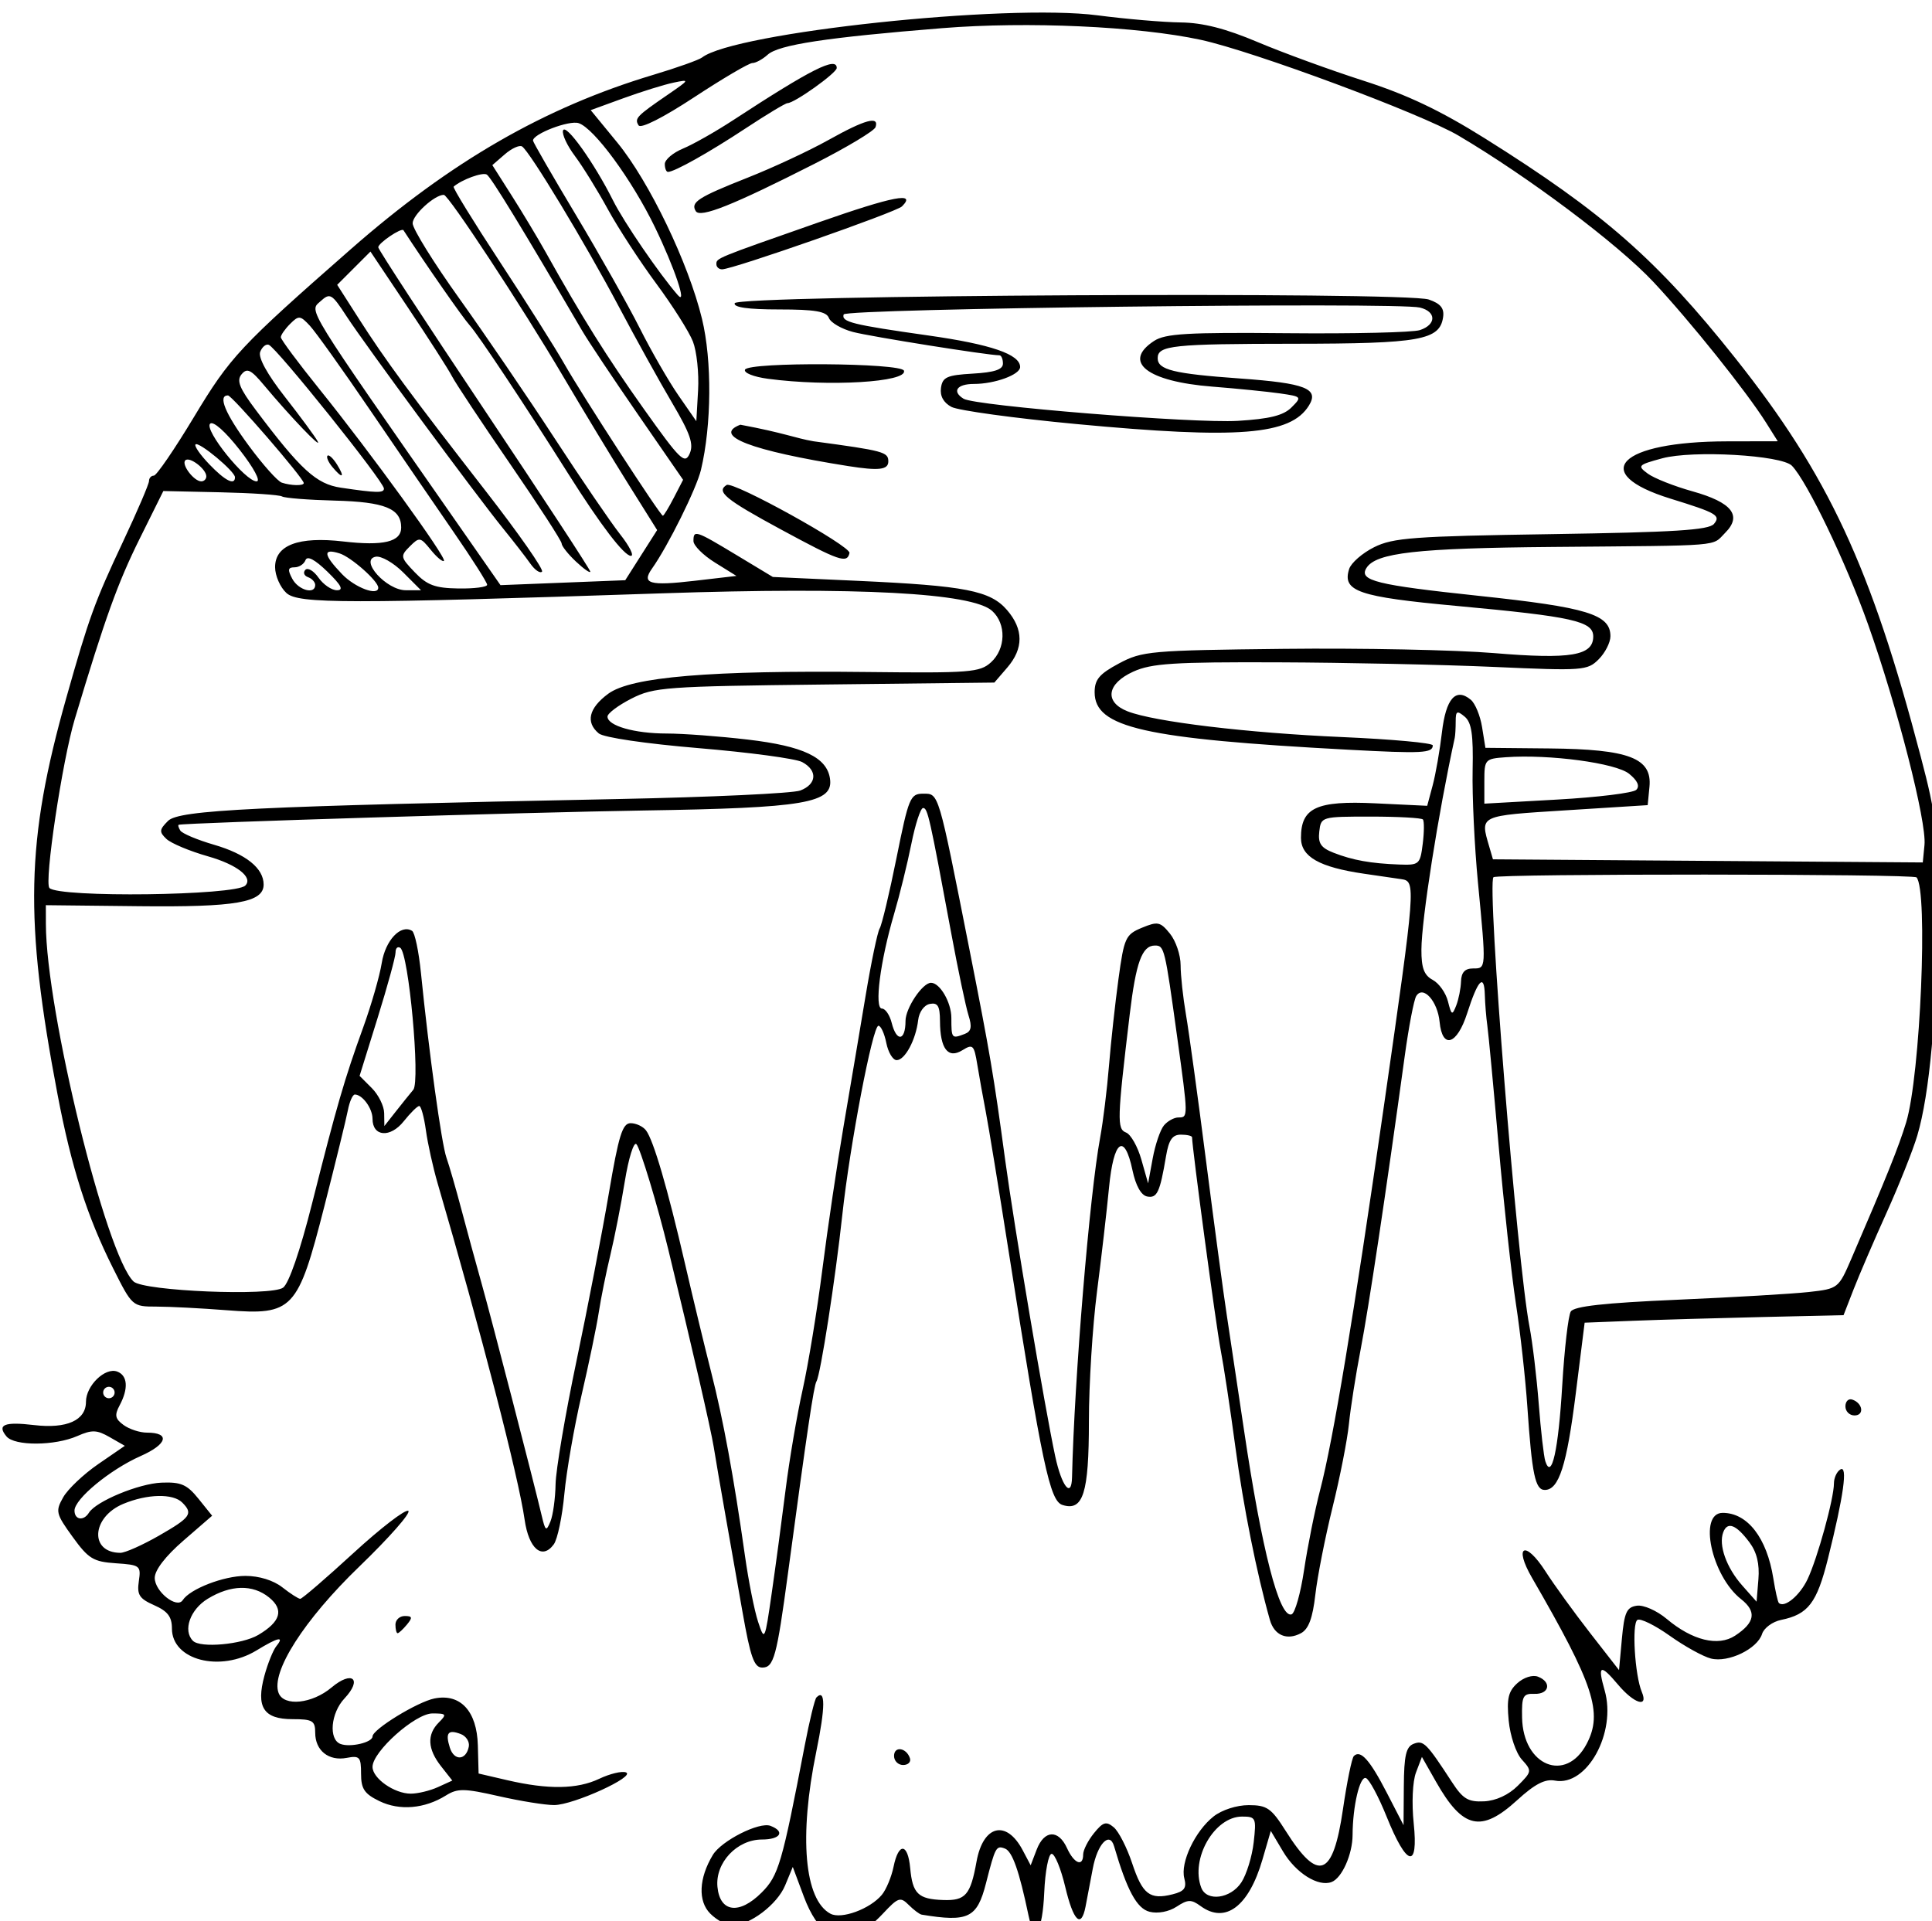
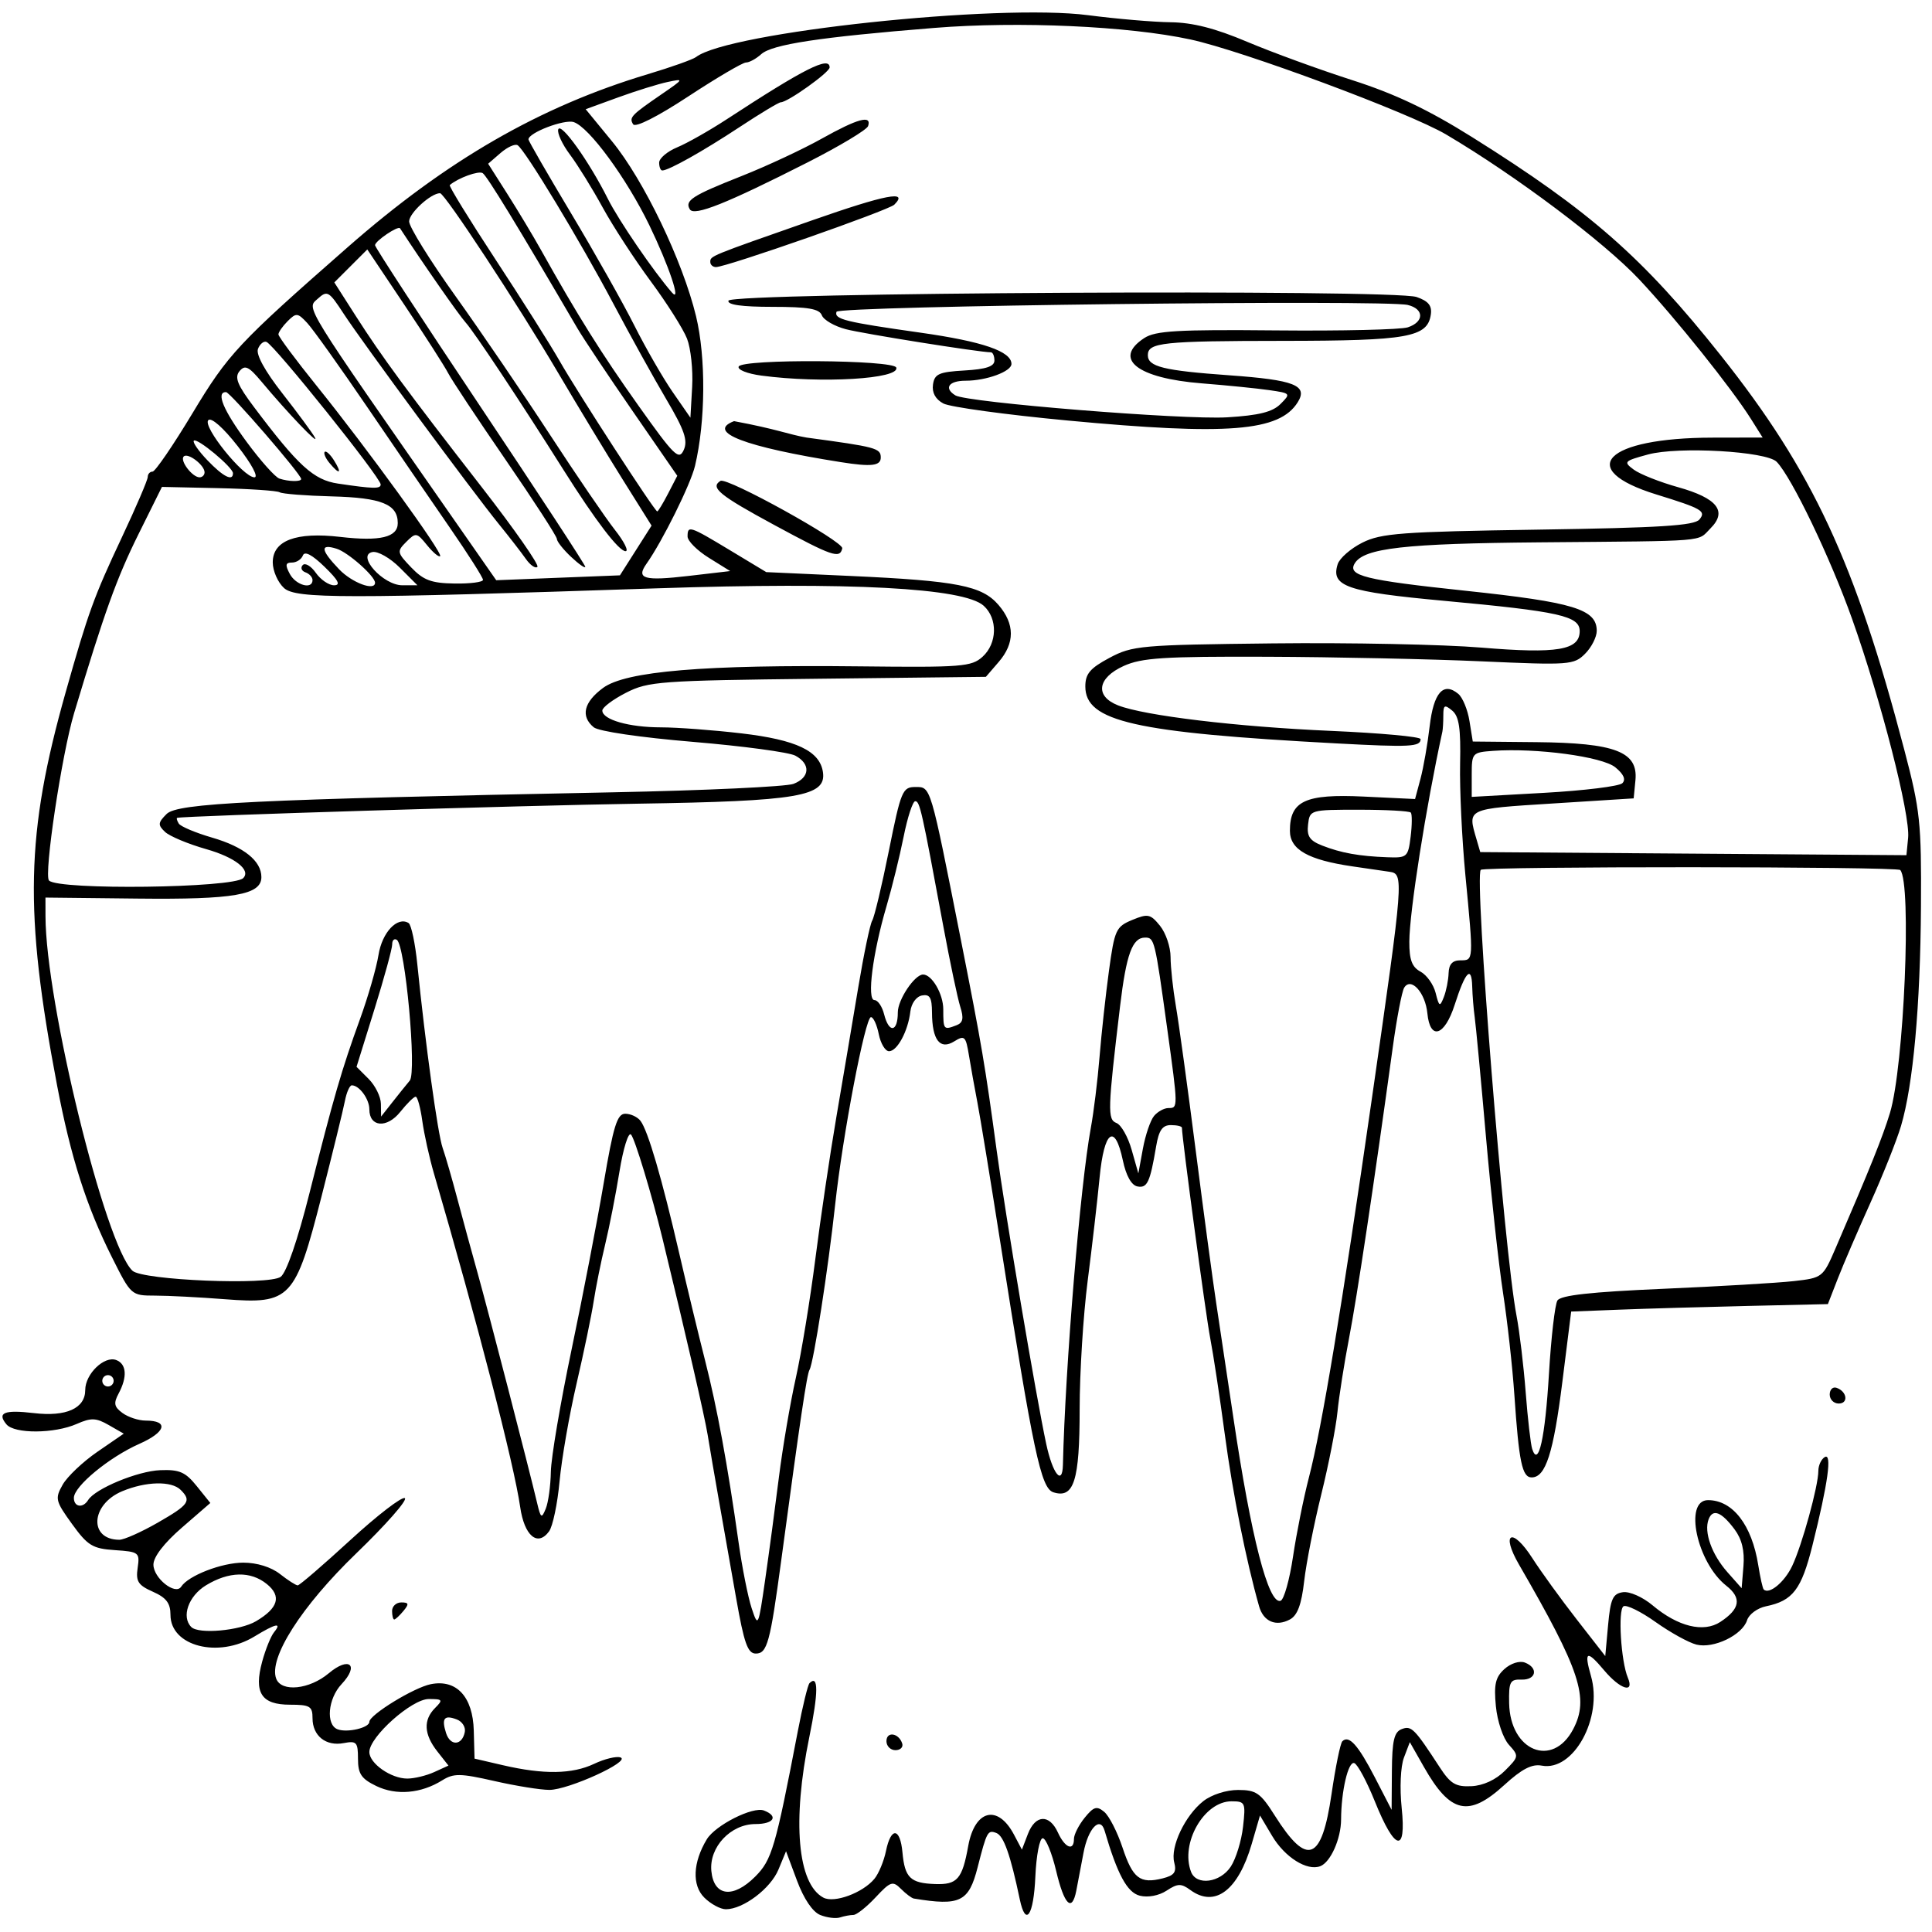
- <svg xmlns="http://www.w3.org/2000/svg" id="svg3713">
+ <svg xmlns="http://www.w3.org/2000/svg" id="svg3713" width="340" height="340" viewBox="0 0 340 340">
  <path d="m 144.345,337.005 c -1.337,-0.54 -2.888,-2.835 -4.085,-6.043 l -1.93,-5.173 -1.336,3.224 c -1.384,3.342 -6.196,6.977 -9.245,6.984 -0.963,0.002 -2.679,-0.926 -3.815,-2.061 -2.175,-2.175 -2.002,-6.173 0.442,-10.235 1.5,-2.492 8.113,-5.832 10.065,-5.083 2.606,1 1.743,2.384 -1.488,2.384 -4.363,0 -8.173,4.055 -7.767,8.267 0.43,4.458 3.807,4.892 7.709,0.99 2.946,-2.946 3.564,-5.056 7.514,-25.635 0.832,-4.333 1.754,-8.121 2.05,-8.417 1.591,-1.591 1.579,1.641 -0.035,9.496 -3.038,14.786 -2.072,25.813 2.474,28.246 1.908,1.021 6.919,-0.821 8.977,-3.3 0.757,-0.913 1.676,-3.119 2.041,-4.903 0.876,-4.283 2.499,-4.139 2.903,0.256 0.41,4.461 1.388,5.407 5.747,5.559 3.905,0.136 4.773,-0.864 5.827,-6.708 1.15,-6.379 5.206,-7.377 8.055,-1.982 l 1.39,2.631 1.055,-2.75 c 1.316,-3.428 3.786,-3.545 5.287,-0.25 1.237,2.715 2.818,3.338 2.818,1.111 0,-0.764 0.848,-2.437 1.885,-3.718 1.587,-1.96 2.132,-2.123 3.445,-1.034 0.858,0.712 2.306,3.542 3.219,6.289 1.805,5.433 3.081,6.412 7.058,5.414 2.059,-0.517 2.485,-1.102 2.041,-2.799 -0.719,-2.751 1.888,-8.254 5.113,-10.791 1.448,-1.139 4.036,-1.972 6.123,-1.971 3.198,0.002 3.944,0.523 6.47,4.521 5.705,9.03 8.244,8.058 9.979,-3.818 0.693,-4.748 1.547,-8.918 1.897,-9.268 1.158,-1.158 2.775,0.64 5.741,6.385 l 2.932,5.679 0.048,-6.781 c 0.038,-5.39 0.392,-6.913 1.723,-7.424 1.713,-0.657 2.23,-0.139 6.688,6.705 1.906,2.927 2.822,3.473 5.599,3.337 2.066,-0.101 4.282,-1.125 5.869,-2.712 2.486,-2.486 2.504,-2.6 0.714,-4.577 -1.024,-1.132 -2.037,-4.132 -2.293,-6.789 -0.368,-3.833 -0.075,-5.107 1.501,-6.534 1.119,-1.013 2.664,-1.502 3.603,-1.142 2.432,0.933 1.996,3.088 -0.605,2.997 -2.005,-0.071 -2.241,0.383 -2.164,4.16 0.17,8.422 7.642,11.458 11.265,4.576 2.871,-5.455 1.27,-10.325 -9.529,-28.979 -3.274,-5.655 -1.192,-6.648 2.352,-1.122 1.512,2.357 5.017,7.197 7.788,10.754 l 5.039,6.469 0.5,-5.469 c 0.422,-4.611 0.831,-5.516 2.612,-5.77 1.174,-0.168 3.491,0.859 5.216,2.31 4.458,3.751 8.968,4.856 11.922,2.92 3.487,-2.285 3.803,-4.205 1.048,-6.372 C 298.626,274.987 296.281,264 300.585,264 c 4.344,0 7.714,4.364 8.84,11.448 0.344,2.165 0.775,4.085 0.957,4.267 0.956,0.956 3.652,-1.266 5.012,-4.133 1.737,-3.661 4.606,-14.084 4.606,-16.734 0,-0.952 0.499,-2.039 1.109,-2.416 1.341,-0.829 0.594,4.568 -2.153,15.55 -1.94,7.759 -3.448,9.731 -8.177,10.699 -1.496,0.306 -2.991,1.408 -3.321,2.449 -0.83,2.615 -5.889,5.051 -8.914,4.292 -1.36,-0.341 -4.593,-2.128 -7.185,-3.971 -2.592,-1.843 -5.134,-3.09 -5.65,-2.772 -1.005,0.621 -0.453,9.678 0.766,12.571 1.2,2.848 -1.346,2.058 -4.165,-1.292 -3.071,-3.649 -3.592,-3.424 -2.322,1.005 2.114,7.372 -3.085,16.826 -8.667,15.759 -1.725,-0.33 -3.508,0.593 -6.593,3.413 -6.275,5.736 -9.489,5.014 -14.14,-3.174 l -2.483,-4.372 -1.036,2.725 c -0.591,1.556 -0.762,5.349 -0.397,8.841 0.849,8.122 -1.198,7.617 -4.734,-1.168 -1.408,-3.498 -3.034,-6.518 -3.613,-6.712 -1.062,-0.354 -2.296,4.933 -2.316,9.927 -0.014,3.395 -1.852,7.522 -3.658,8.215 -2.332,0.895 -6.237,-1.558 -8.478,-5.326 L 221.738,319.5 l -1.456,5 c -2.389,8.201 -6.476,11.272 -10.797,8.112 -1.627,-1.19 -2.224,-1.174 -4.184,0.11 -1.349,0.884 -3.28,1.248 -4.71,0.89 -2.225,-0.558 -3.941,-3.726 -6.201,-11.445 -0.777,-2.652 -2.908,-0.407 -3.715,3.914 -0.454,2.431 -1.025,5.432 -1.269,6.669 -0.757,3.84 -2.117,2.495 -3.54,-3.5 -0.751,-3.163 -1.815,-5.75 -2.365,-5.75 -0.55,0 -1.133,3.038 -1.296,6.75 -0.302,6.892 -1.707,8.943 -2.742,4 -1.63,-7.787 -2.823,-11.174 -4.113,-11.669 -1.526,-0.586 -1.686,-0.293 -3.308,6.053 -1.552,6.072 -3.082,6.819 -11.221,5.478 -0.373,-0.061 -1.393,-0.826 -2.267,-1.7 -1.451,-1.451 -1.837,-1.321 -4.473,1.5 -1.587,1.698 -3.342,3.088 -3.902,3.088 -0.559,0 -1.616,0.197 -2.349,0.437 -0.732,0.241 -2.302,0.046 -3.487,-0.433 z m 72.256,-8.519 c 0.906,-1.383 1.875,-4.533 2.153,-7 C 219.236,317.216 219.138,317 216.719,317 c -4.819,0 -9.046,7.379 -7.112,12.418 0.95,2.475 5.127,1.918 6.994,-0.933 z m 88.658,-59.34 c -2.314,-3.099 -3.837,-3.689 -4.572,-1.773 -0.858,2.237 0.546,6.182 3.313,9.305 l 2.5,2.822 0.32,-3.917 c 0.218,-2.669 -0.279,-4.721 -1.561,-6.437 z M 66.215,314.307 C 63.578,313.03 63,312.168 63,309.514 63,306.599 62.751,306.325 60.494,306.756 57.355,307.357 55,305.48 55,302.378 55,300.274 54.543,300 51.035,300 c -5.05,0 -6.395,-2.093 -4.89,-7.607 0.585,-2.141 1.521,-4.455 2.081,-5.143 1.462,-1.795 0.305,-1.544 -3.452,0.746 C 38.41,291.877 30,289.709 30,284.187 c 0,-2.056 -0.738,-3.026 -3.095,-4.069 -2.604,-1.153 -3.029,-1.819 -2.68,-4.197 0.397,-2.705 0.224,-2.84 -4.012,-3.124 -3.928,-0.264 -4.779,-0.784 -7.542,-4.607 -2.923,-4.044 -3.024,-4.469 -1.643,-6.909 0.809,-1.43 3.56,-4.035 6.112,-5.79 l 4.64,-3.19 -2.64,-1.514 c -2.24,-1.285 -3.095,-1.314 -5.64,-0.196 -3.934,1.729 -10.958,1.767 -12.369,0.067 -1.701,-2.05 -0.378,-2.593 4.816,-1.978 C 11.649,249.356 15,247.853 15,244.62 c 0,-2.829 3.365,-6.077 5.463,-5.272 1.817,0.697 1.975,2.966 0.411,5.889 -0.92,1.719 -0.794,2.349 0.691,3.434 1,0.731 2.83,1.329 4.068,1.329 4.119,0 3.578,2.02 -1.096,4.087 C 19.213,256.442 13,261.567 13,263.604 c 0,1.621 1.593,1.864 2.509,0.382 1.237,-2.002 8.708,-5.1 12.681,-5.259 3.39,-0.135 4.441,0.323 6.438,2.806 L 37.015,264.5 32.008,268.84 C 28.87,271.559 27,273.99 27,275.349 c 0,2.377 3.869,5.452 4.884,3.882 C 33.148,277.277 39.031,275 42.815,275 c 2.401,0 4.898,0.774 6.457,2 1.398,1.1 2.802,2 3.12,2 0.317,0 4.48,-3.583 9.25,-7.962 4.77,-4.379 9.091,-7.703 9.603,-7.387 0.511,0.316 -3.334,4.686 -8.545,9.712 -9.642,9.299 -15.48,18.442 -14.089,22.066 0.922,2.404 5.851,1.894 9.237,-0.955 3.61,-3.038 5.446,-1.48 2.256,1.914 -2.394,2.549 -2.799,7.131 -0.701,7.936 C 61.1,304.976 65,304.064 65,303.016 c 0,-1.231 7.831,-6.032 10.811,-6.628 4.525,-0.905 7.405,2.203 7.566,8.164 l 0.133,4.936 4.995,1.16 c 7.158,1.662 12.2,1.586 16.056,-0.244 1.85,-0.878 3.943,-1.382 4.651,-1.12 1.841,0.68 -9.157,5.695 -12.515,5.707 -1.541,0.005 -5.9,-0.695 -9.685,-1.556 -6.023,-1.37 -7.172,-1.385 -9.197,-0.122 -3.725,2.323 -8.084,2.697 -11.6,0.994 z m 10.199,-2.45 2.508,-1.143 -1.96,-2.492 c -2.369,-3.011 -2.497,-5.543 -0.389,-7.651 C 78,299.143 77.898,299 75.454,299 72.46,299 65,305.655 65,308.326 65,310.336 68.804,313 71.675,313 c 1.227,0 3.359,-0.514 4.738,-1.143 z m 5.386,-7.065 c 0.165,-0.848 -0.462,-1.834 -1.393,-2.191 -2.226,-0.854 -2.736,-0.219 -1.912,2.377 0.746,2.352 2.836,2.234 3.306,-0.187 z M 45.064,285.303 c 3.916,-2.313 4.521,-4.411 1.886,-6.544 -2.846,-2.305 -6.678,-2.222 -10.7,0.23 -3.086,1.881 -4.376,5.551 -2.583,7.344 1.299,1.299 8.566,0.642 11.398,-1.03 z M 27.75,267.97 c 5.528,-3.17 5.991,-3.83 4.05,-5.77 -1.616,-1.616 -6.113,-1.514 -10.297,0.234 -5.551,2.319 -5.916,8.52 -0.503,8.541 0.825,0.003 3.862,-1.349 6.75,-3.005 z M 20,243 c 0,-0.55 -0.45,-1 -1,-1 -0.55,0 -1,0.45 -1,1 0,0.55 0.45,1 1,1 0.55,0 1,-0.45 1,-1 z m 136,63.417 c 0,-1.766 2.153,-1.458 2.771,0.396 0.218,0.653 -0.317,1.188 -1.188,1.188 C 156.713,308 156,307.288 156,306.417 Z M 129.549,281.25 c -0.942,-5.362 -2.311,-13.125 -3.042,-17.25 -0.731,-4.125 -1.618,-9.3 -1.972,-11.5 -0.509,-3.16 -3.829,-17.588 -7.939,-34.5 -1.884,-7.752 -4.885,-17.663 -5.554,-18.344 -0.456,-0.464 -1.366,2.461 -2.022,6.5 -0.656,4.039 -1.79,9.819 -2.522,12.844 -0.731,3.025 -1.64,7.525 -2.019,10 -0.379,2.475 -1.736,9 -3.015,14.5 -1.279,5.5 -2.624,13.235 -2.99,17.189 -0.366,3.954 -1.197,7.916 -1.846,8.804 -2.024,2.768 -4.362,0.787 -5.089,-4.311 -1.069,-7.495 -7.593,-32.722 -15.176,-58.683 -0.803,-2.75 -1.725,-6.912 -2.048,-9.25 -0.323,-2.337 -0.847,-4.25 -1.164,-4.25 -0.317,0 -1.534,1.201 -2.704,2.668 C 68.097,198.616 65,198.367 65,195.231 65,193.417 63.237,191 61.913,191 c -0.378,0 -0.924,1.238 -1.215,2.75 -0.291,1.512 -2.136,9.05 -4.101,16.75 -4.633,18.154 -5.467,19.041 -17.057,18.138 -4.422,-0.344 -9.935,-0.629 -12.25,-0.632 -4.194,-0.006 -4.221,-0.03 -7.591,-6.756 C 15.194,212.255 12.456,203.68 10.043,191 4.222,160.421 4.524,146.719 11.564,121.795 15.53,107.756 16.513,105.048 21.45,94.553 23.952,89.233 26,84.457 26,83.94 26,83.423 26.379,83 26.843,83 27.307,83 30.463,78.388 33.857,72.75 40.172,62.262 41.852,60.465 61.225,43.47 78.652,28.183 95.025,18.747 114,13.056 c 4.125,-1.237 7.95,-2.597 8.5,-3.022 5.666,-4.374 53.098,-9.434 69,-7.36 4.95,0.645 11.475,1.204 14.5,1.242 3.889,0.048 7.843,1.058 13.5,3.449 4.4,1.859 12.702,4.888 18.45,6.732 7.574,2.429 13.394,5.195 21.146,10.052 20.702,12.969 30.067,21.192 43.726,38.391 16.214,20.416 23.631,36.36 32.315,69.461 2.784,10.611 3.01,12.737 2.92,27.5 -0.106,17.51 -1.371,31.435 -3.51,38.646 -0.758,2.556 -3.177,8.631 -5.374,13.5 -2.198,4.869 -4.783,10.879 -5.746,13.354 l -1.75,4.5 -14.089,0.324 C 299.84,230.002 289.675,230.297 285,230.48 l -8.5,0.333 -1.547,12.343 C 273.376,255.746 272.01,260 269.544,260 c -1.671,0 -2.235,-2.693 -3.039,-14.5 -0.337,-4.95 -1.237,-13.05 -1.999,-18 -0.762,-4.95 -2.115,-17.325 -3.006,-27.5 -0.891,-10.175 -1.781,-19.625 -1.977,-21 -0.197,-1.375 -0.395,-3.812 -0.44,-5.417 -0.106,-3.773 -1.204,-2.62 -3.082,3.239 -1.773,5.529 -4.34,6.331 -4.808,1.502 -0.353,-3.639 -2.884,-6.44 -4.077,-4.511 -0.403,0.652 -1.304,5.348 -2.003,10.436 -3.314,24.131 -6.295,43.972 -7.701,51.251 -0.849,4.4 -1.769,10.25 -2.043,13 -0.274,2.75 -1.556,9.275 -2.848,14.5 -1.292,5.225 -2.646,12.089 -3.008,15.254 -0.472,4.127 -1.182,6.034 -2.513,6.746 -2.455,1.314 -4.658,0.371 -5.421,-2.319 -2.293,-8.086 -4.649,-19.887 -6.025,-30.181 -0.883,-6.6 -2.041,-14.25 -2.575,-17 C 212.201,231.489 208,200.239 208,198.462 208,198.208 207.12,198 206.045,198 c -1.48,0 -2.108,0.911 -2.587,3.75 -1.068,6.333 -1.557,7.378 -3.292,7.043 -1.05,-0.202 -1.992,-1.881 -2.557,-4.557 -1.411,-6.69 -3.305,-5.298 -4.1,3.013 -0.382,3.987 -1.327,12.171 -2.101,18.186 -0.774,6.015 -1.408,16.167 -1.408,22.559 0,12.6 -1.002,15.774 -4.619,14.626 -2.196,-0.697 -3.529,-6.981 -9.364,-44.121 -1.728,-11 -3.534,-22.025 -4.013,-24.5 -0.479,-2.475 -1.145,-6.18 -1.48,-8.232 -0.558,-3.424 -0.772,-3.631 -2.597,-2.5 -2.51,1.556 -3.89,-0.24 -3.912,-5.091 -0.012,-2.621 -0.385,-3.253 -1.765,-2.99 -1.001,0.191 -1.875,1.399 -2.042,2.823 -0.404,3.446 -2.306,6.99 -3.752,6.99 -0.663,0 -1.476,-1.35 -1.806,-3 -0.33,-1.65 -0.949,-3 -1.375,-2.999 -1.01,0.001 -4.99,20.843 -6.301,32.999 -1.203,11.148 -3.807,27.921 -4.512,29.062 -0.458,0.741 -1.62,8.566 -4.964,33.438 -1.964,14.606 -2.48,16.5 -4.491,16.5 -1.422,0 -2.06,-1.799 -3.457,-9.75 z M 137.071,260 c 0.654,-5.225 1.995,-13.1 2.979,-17.5 0.985,-4.4 2.534,-13.85 3.444,-21 0.909,-7.15 2.577,-18.4 3.705,-25 1.128,-6.6 2.852,-16.811 3.831,-22.691 0.979,-5.88 2.087,-11.189 2.463,-11.797 0.376,-0.608 1.698,-6.147 2.938,-12.309 2.122,-10.543 2.397,-11.203 4.662,-11.203 2.738,0 2.586,-0.51 8.026,27 3.644,18.429 4.248,21.989 6.282,37 1.552,11.461 6.915,43.208 8.72,51.624 1.127,5.257 2.847,7.416 2.934,3.685 0.402,-17.223 3.059,-49.313 4.91,-59.309 0.509,-2.75 1.2,-8.375 1.536,-12.5 0.335,-4.125 1.082,-10.952 1.659,-15.172 0.985,-7.203 1.235,-7.749 4.09,-8.931 2.763,-1.144 3.21,-1.05 4.896,1.032 1.021,1.26 1.856,3.734 1.856,5.497 0,1.763 0.421,5.651 0.935,8.639 0.515,2.989 2.086,14.434 3.493,25.434 1.407,11 3.039,23.15 3.628,27 0.589,3.85 1.937,12.85 2.996,20 3.114,21.025 6.182,32.922 8.307,32.213 0.597,-0.199 1.583,-3.704 2.191,-7.788 0.608,-4.084 1.867,-10.351 2.798,-13.926 2.27,-8.716 5.835,-30.181 11.126,-67 5.566,-38.73 5.603,-39.212 3.026,-39.584 -1.1,-0.159 -4.025,-0.585 -6.5,-0.947 -7.818,-1.145 -11,-2.957 -11,-6.263 0,-5.258 2.704,-6.513 12.979,-6.021 l 9.047,0.433 0.953,-3.559 c 0.524,-1.957 1.252,-6.121 1.618,-9.252 0.691,-5.922 2.416,-7.871 5.038,-5.694 0.76,0.631 1.645,2.776 1.965,4.767 l 0.583,3.62 11.184,0.108 c 13.895,0.135 17.927,1.683 17.441,6.698 L 287.5,140.5 l -14.25,0.901 c -15.28,0.966 -15.003,0.836 -13.4,6.326 l 0.65,2.227 37.5,0.273 37.5,0.273 0.299,-3.062 c 0.395,-4.036 -4.766,-24.197 -9.859,-38.515 -3.827,-10.758 -10.628,-24.926 -13.273,-27.649 -1.803,-1.856 -17.314,-2.741 -22.642,-1.293 -4.237,1.152 -4.37,1.294 -2.5,2.674 1.086,0.801 4.59,2.188 7.787,3.082 6.901,1.929 8.718,4.233 5.711,7.24 -2.414,2.414 0.134,2.204 -30.023,2.466 -23.802,0.206 -30.927,1.011 -32.577,3.681 -1.354,2.19 1.725,2.955 19.491,4.84 19.057,2.022 23.086,3.254 23.086,7.059 0,1.087 -0.924,2.901 -2.053,4.03 -1.966,1.966 -2.739,2.022 -18.25,1.329 -8.908,-0.398 -25.872,-0.76 -37.697,-0.803 -18.208,-0.067 -22.074,0.181 -25.25,1.62 -4.641,2.103 -5.105,5.319 -1,6.93 4.643,1.822 20.96,3.778 37.5,4.495 8.662,0.376 15.75,1.026 15.75,1.446 0,1.357 -1.817,1.451 -14.764,0.758 C 199.612,128.922 191,126.97 191,120.805 c 0,-2.229 0.823,-3.204 4.25,-5.034 4.038,-2.157 5.47,-2.284 28.75,-2.545 13.475,-0.151 29.993,0.182 36.707,0.742 13.358,1.113 17.293,0.452 17.293,-2.903 0,-2.662 -3.576,-3.461 -23.851,-5.33 -17.172,-1.583 -19.977,-2.547 -18.741,-6.441 0.337,-1.062 2.296,-2.773 4.353,-3.802 3.308,-1.655 6.882,-1.919 30.954,-2.285 21.439,-0.326 27.456,-0.705 28.352,-1.784 1.227,-1.478 0.472,-1.917 -7.566,-4.401 -14.412,-4.454 -8.98,-9.972 9.848,-10.005 L 310.196,77 308.152,73.75 C 304.75,68.34 294.863,55.991 288.5,49.202 282.297,42.584 266.722,30.889 254.5,23.672 247.981,19.823 218.647,8.919 209.5,6.946 198.578,4.59 179.267,3.718 164.429,4.912 144.224,6.539 135.87,7.808 133.952,9.543 133.067,10.344 131.865,11 131.281,11 c -0.584,0 -5.146,2.682 -10.137,5.959 -5.469,3.591 -9.333,5.543 -9.722,4.913 -0.744,-1.203 -0.364,-1.602 5.079,-5.336 3.878,-2.661 3.909,-2.725 1,-2.111 -1.65,0.348 -5.572,1.569 -8.716,2.713 l -5.716,2.081 4.627,5.641 c 5.605,6.833 12.444,21.063 14.796,30.789 1.759,7.273 1.68,18.53 -0.185,26.352 -0.775,3.249 -5.749,13.281 -8.529,17.202 -1.884,2.657 -0.469,3.068 7.408,2.15 L 128.5,100.5 124.75,98.168 c -2.062,-1.282 -3.75,-2.97 -3.75,-3.75 0,-1.992 0.342,-1.881 7.479,2.423 l 6.369,3.841 14.826,0.677 c 18.761,0.856 23.131,1.712 26.047,5.102 2.887,3.356 2.897,6.71 0.029,10.038 l -2.25,2.612 -29.581,0.338 c -27.83,0.318 -29.828,0.463 -33.75,2.464 -2.293,1.17 -4.169,2.579 -4.169,3.131 0,1.606 4.704,2.955 10.315,2.958 2.852,0.002 9.235,0.479 14.185,1.061 9.647,1.134 13.771,3.094 14.322,6.807 0.636,4.284 -4.294,5.126 -32.584,5.566 -20.27,0.315 -79.566,2.136 -81.047,2.489 -0.17,0.041 -0.049,0.494 0.268,1.008 0.318,0.514 2.965,1.628 5.883,2.477 C 42.912,149.03 46,151.506 46,154.353 c 0,3.13 -4.822,3.968 -21.75,3.783 L 8,157.958 l 0.006,3.271 c 0.027,15.15 10.501,57.861 15.301,62.398 1.78,1.683 24.006,2.596 26.09,1.072 1.016,-0.743 2.98,-6.45 5.061,-14.706 4.272,-16.949 5.656,-21.718 8.894,-30.646 1.427,-3.934 2.891,-9.013 3.255,-11.286 0.637,-3.984 3.327,-6.838 5.296,-5.621 0.474,0.293 1.168,3.576 1.542,7.296 1.401,13.928 3.596,29.848 4.449,32.264 0.485,1.375 1.655,5.425 2.601,9 0.945,3.575 2.541,9.425 3.546,13 1.767,6.287 9.042,34.395 10.482,40.5 0.635,2.693 0.791,2.795 1.523,1 0.448,-1.1 0.851,-4.025 0.895,-6.5 0.044,-2.475 1.685,-12.15 3.647,-21.5 1.962,-9.35 4.503,-22.512 5.646,-29.25 1.717,-10.122 2.377,-12.25 3.8,-12.25 0.947,0 2.154,0.562 2.681,1.25 1.308,1.707 3.766,10.104 6.804,23.25 1.398,6.05 3.454,14.572 4.568,18.938 2.102,8.237 3.961,18.338 5.9,32.062 0.622,4.4 1.651,9.575 2.287,11.5 1.14,3.447 1.176,3.372 2.383,-5 0.674,-4.675 1.761,-12.775 2.415,-18 z M 136.25,92.385 c -9.671,-5.234 -11.334,-6.597 -9.46,-7.755 1.143,-0.706 21.703,10.679 21.435,11.87 -0.423,1.879 -1.733,1.428 -11.975,-4.115 z M 148,81.332 c -16.954,-2.684 -23.794,-5.308 -18.82,-7.219 7.669,1.429 9.569,2.34 12.756,2.89 C 154.188,78.655 155,78.873 155,80.519 c 0,1.468 -1.65,1.66 -7,0.813 z m 39.824,-7.334 c -10.822,-1.017 -20.637,-2.363 -21.811,-2.991 -1.385,-0.741 -2.026,-1.909 -1.824,-3.325 0.268,-1.88 1.039,-2.224 5.561,-2.485 3.777,-0.217 5.25,-0.709 5.25,-1.75 C 175,62.651 174.72,62 174.378,62 c -1.978,0 -22.469,-3.263 -25.526,-4.065 -2.006,-0.526 -3.904,-1.627 -4.219,-2.446 C 144.193,54.34 142.212,54 135.948,54 c -5.414,0 -7.994,-0.363 -7.751,-1.09 0.477,-1.431 117.018,-2.048 121.107,-0.641 2.06,0.709 2.724,1.525 2.5,3.073 -0.579,4.013 -4.02,4.628 -25.972,4.644 C 204.625,60 202,60.277 202,62.5 c 0,2.037 2.748,2.716 14.363,3.548 11.435,0.819 13.859,1.773 12.022,4.73 -3.205,5.16 -12.261,5.879 -40.561,3.221 z m 37.52,-2.897 c 1.848,-1.848 1.808,-1.897 -1.979,-2.445 C 221.239,68.349 215.9,67.812 211.5,67.465 c -11.375,-0.899 -15.715,-4.312 -10.135,-7.968 1.972,-1.292 5.834,-1.517 23.25,-1.351 11.487,0.11 21.897,-0.134 23.135,-0.541 2.899,-0.953 2.899,-3.231 0,-3.935 -4.013,-0.975 -100.197,0.171 -100.539,1.198 -0.438,1.314 1.475,1.789 14.789,3.677 10.94,1.551 16,3.291 16,5.503 C 178,65.383 173.583,67 169.935,67 c -2.968,0 -3.878,1.299 -1.806,2.58 2.022,1.25 40.168,4.328 47.85,3.861 5.567,-0.338 7.961,-0.936 9.365,-2.34 z M 134,66.1 c -2.5,-0.333 -4.278,-1.044 -4,-1.6 0.683,-1.365 27.271,-1.188 27.728,0.185 0.669,2.006 -13.125,2.828 -23.728,1.415 z m -9,-19.993 c 0,-1.069 -0.214,-0.981 17.815,-7.296 13.146,-4.604 17.144,-5.371 14.567,-2.793 C 156.389,37.011 127.841,47 125.995,47 125.448,47 125,46.598 125,46.107 Z m -3.593,-9.258 c -0.959,-1.552 0.386,-2.42 9.081,-5.859 4.394,-1.737 10.737,-4.696 14.096,-6.575 6.37,-3.562 8.857,-4.239 8.187,-2.229 -0.218,0.653 -5.016,3.533 -10.663,6.4 -14.245,7.233 -19.934,9.504 -20.701,8.263 z M 116,28.621 c 0,-0.758 1.43,-1.971 3.178,-2.695 1.748,-0.724 5.686,-2.955 8.75,-4.958 C 141.595,12.037 146,9.819 146,11.867 146,12.731 138.617,18 137.406,18 c -0.35,0 -3.622,1.969 -7.271,4.376 C 123.705,26.616 117.676,30 116.55,30 116.247,30 116,29.38 116,28.621 Z m 156.59,213.139 c 0.381,-6.381 1.052,-12.182 1.49,-12.891 0.571,-0.924 5.844,-1.508 18.608,-2.061 9.796,-0.425 20.125,-1.032 22.952,-1.349 5.08,-0.57 5.167,-0.637 7.38,-5.768 6.126,-14.205 8.288,-19.582 9.579,-23.826 2.484,-8.167 3.853,-40.515 1.811,-42.755 -0.577,-0.633 -73.183,-0.664 -73.819,-0.032 -1.171,1.164 4.116,67.141 6.284,78.421 0.529,2.75 1.257,8.825 1.618,13.5 0.361,4.675 0.879,9.175 1.149,10 1.099,3.35 2.271,-1.914 2.948,-13.24 z M 203.089,196.393 C 203.725,195.627 204.865,195 205.622,195 c 1.717,0 1.716,-0.016 -0.213,-13.984 C 203.245,165.346 203.161,165 201.516,165 c -2.242,0 -3.308,2.922 -4.401,12.07 -2.185,18.276 -2.237,19.946 -0.637,20.56 0.826,0.317 2.03,2.442 2.677,4.723 l 1.176,4.147 0.801,-4.357 c 0.44,-2.396 1.321,-4.984 1.957,-5.75 z M 72.111,190.173 c 1.257,-1.501 -0.799,-23.863 -2.278,-24.777 -0.458,-0.283 -0.824,0.074 -0.813,0.794 0.011,0.72 -1.396,5.864 -3.128,11.431 l -3.148,10.122 2.128,2.128 c 1.17,1.17 2.143,3.14 2.161,4.378 l 0.033,2.25 1.966,-2.5 c 1.082,-1.375 2.466,-3.097 3.078,-3.827 z M 158,178.155 c 0,-2.229 2.96,-6.655 4.451,-6.655 1.558,0 3.549,3.434 3.549,6.122 0,3.617 0.051,3.679 2.339,2.801 1.137,-0.436 1.296,-1.228 0.652,-3.25 -0.468,-1.47 -1.811,-7.848 -2.984,-14.173 -3.809,-20.537 -4.138,-22 -4.941,-22 -0.436,0 -1.356,2.812 -2.044,6.25 -0.688,3.438 -2.046,8.95 -3.017,12.25 -2.425,8.242 -3.485,16.5 -2.117,16.5 0.591,0 1.357,1.125 1.702,2.5 0.851,3.39 2.411,3.167 2.411,-0.345 z M 254.93,171.25 c 0.049,-1.56 0.684,-2.25 2.07,-2.25 2.349,0 2.337,0.203 0.883,-15 -0.605,-6.325 -1.023,-15.134 -0.929,-19.575 0.133,-6.255 -0.181,-8.368 -1.392,-9.372 C 254.229,123.945 254,124.066 254,125.878 c 0,1.167 -0.074,2.46 -0.164,2.872 -2.891,13.235 -5.796,31.692 -5.818,36.965 -0.014,3.195 0.463,4.472 1.97,5.279 1.094,0.585 2.291,2.272 2.662,3.749 0.611,2.436 0.745,2.503 1.442,0.721 0.422,-1.08 0.799,-2.976 0.838,-4.214 z M 42.8,154.533 c 1.416,-1.416 -1.448,-3.66 -6.503,-5.097 -3.189,-0.906 -6.456,-2.275 -7.262,-3.042 -1.283,-1.222 -1.248,-1.611 0.284,-3.144 1.91,-1.911 14.984,-2.547 78.568,-3.817 16.164,-0.323 30.451,-0.991 31.75,-1.485 2.9,-1.103 3.058,-3.504 0.327,-4.966 -1.119,-0.599 -9.226,-1.69 -18.015,-2.425 -9.255,-0.774 -16.605,-1.855 -17.465,-2.569 -2.338,-1.94 -1.752,-4.414 1.639,-6.921 3.997,-2.955 17.762,-4.109 45.337,-3.799 17.77,0.2 19.516,0.063 21.442,-1.68 2.606,-2.358 2.709,-6.723 0.213,-8.982 -3.484,-3.153 -23.423,-4.214 -57.617,-3.067 -54.952,1.844 -63.427,1.838 -65.509,-0.047 C 48.896,102.501 48,100.464 48,98.966 48,95.122 52.088,93.582 59.885,94.487 66.907,95.302 70,94.558 70,92.055 70,88.742 67.14,87.583 58.409,87.357 c -4.605,-0.119 -8.742,-0.445 -9.194,-0.724 -0.452,-0.279 -5.298,-0.607 -10.769,-0.727 L 28.5,85.687 24.375,93.999 C 20.534,101.739 18.357,107.79 13.041,125.5 c -2.175,7.246 -5.361,28.512 -4.414,29.461 1.711,1.715 32.415,1.33 34.174,-0.428 z M 248.249,147.25 c 0.257,-2.062 0.27,-3.975 0.028,-4.25 -0.241,-0.275 -4.34,-0.5 -9.108,-0.5 -8.598,0 -8.671,0.021 -8.972,2.607 -0.24,2.064 0.281,2.835 2.5,3.703 3.323,1.3 6.487,1.868 11.443,2.053 3.488,0.13 3.66,-0.021 4.108,-3.614 z M 285.5,137.836 c 0.662,-0.647 0.246,-1.594 -1.23,-2.801 -2.299,-1.879 -13.913,-3.442 -21.52,-2.896 -3.649,0.262 -3.75,0.375 -3.75,4.185 v 3.916 l 12.75,-0.714 c 7.013,-0.393 13.2,-1.154 13.75,-1.691 z M 55,102.083 c 0,-0.504 -0.562,-1.118 -1.25,-1.363 -0.688,-0.246 -0.902,-0.818 -0.477,-1.273 0.425,-0.455 1.463,0.159 2.307,1.363 0.844,1.204 2.287,2.19 3.208,2.19 1.223,0 0.772,-0.876 -1.671,-3.25 -2.188,-2.126 -3.507,-2.818 -3.814,-2 C 53.045,98.438 52.18,99 51.381,99 50.24,99 50.158,99.427 51,101 c 1.074,2.007 4,2.8 4,1.083 z m 11,0.468 c 0,-1.149 -4.741,-5.349 -6.75,-5.98 -2.978,-0.935 -2.841,0.203 0.437,3.624 C 61.949,102.556 66,104.068 66,102.552 Z m 4.363,-2.65 c -1.704,-1.704 -3.876,-2.942 -4.826,-2.75 C 62.681,97.728 67.429,103 70.803,103 h 2.658 z M 85,102.044 C 85,101.645 82.387,97.534 79.194,92.909 76.001,88.284 69.448,78.714 64.633,71.643 59.818,64.572 55.063,57.91 54.065,56.839 52.39,55.042 52.126,55.017 50.625,56.517 49.731,57.411 49,58.46 49,58.848 c 0,0.388 3.038,4.474 6.75,9.079 8.902,11.044 22.23,29.426 21.711,29.945 -0.226,0.226 -1.264,-0.643 -2.307,-1.931 -1.81,-2.235 -1.977,-2.262 -3.656,-0.583 -1.679,1.679 -1.639,1.885 0.875,4.509 2.157,2.251 3.541,2.764 7.63,2.825 C 82.752,102.735 85,102.442 85,102.044 Z m 26.881,-5.17 2.783,-4.374 -5.012,-8 C 106.895,80.1 101.72,71.55 98.153,65.5 91.057,53.466 78.258,34 77.442,34 75.827,34 72,37.494 72,38.968 c 0,0.956 3.668,6.867 8.152,13.135 C 84.635,58.371 92.118,69.35 96.78,76.5 c 4.662,7.15 9.807,14.688 11.432,16.75 1.625,2.062 2.47,3.75 1.878,3.75 -1.188,0 -5.296,-5.381 -10.927,-14.311 C 91.467,70.482 83.465,58.431 81.943,56.753 80.752,55.441 74.264,46.124 70.402,40.181 70.069,39.667 66,42.414 66,43.153 66,43.522 74.325,56.272 84.5,71.487 94.675,86.701 103,99.419 103,99.749 103,100.079 101.875,99.292 100.5,98 99.125,96.708 98,95.287 98,94.842 98,94.397 93.944,88.135 88.987,80.926 84.03,73.718 79.474,66.848 78.864,65.66 78.253,64.472 74.803,59.09 71.196,53.699 l -6.557,-9.801 -2.902,2.902 -2.902,2.902 3.771,5.898 c 4.644,7.264 8.962,13.131 22.242,30.219 5.691,7.324 10.069,13.595 9.727,13.937 -0.342,0.342 -1.259,-0.29 -2.039,-1.403 C 91.756,97.242 89.629,94.497 87.809,92.256 83.083,86.435 63.799,60.297 60.492,55.228 57.869,51.207 57.599,51.053 55.895,52.595 53.932,54.372 53.08,52.993 79.914,91.478 l 7.414,10.633 10.885,-0.431 10.885,-0.431 z m 5.689,-10.009 1.621,-3.136 -7.846,-11.364 c -4.315,-6.25 -8.701,-12.827 -9.746,-14.614 C 91.069,39.738 85.687,30.925 84.938,30.462 c -0.73,-0.451 -4.313,0.852 -5.786,2.106 -0.192,0.163 3.437,6.065 8.063,13.115 C 91.841,52.732 96.906,60.75 98.47,63.5 101.646,69.083 115.217,90 115.663,90 c 0.157,0 1.016,-1.411 1.907,-3.136 z M 66.992,85.25 C 66.979,84.029 48.27,60.683 46.892,60.167 c -0.49,-0.183 -1.162,0.373 -1.493,1.237 -0.378,0.986 1.222,3.899 4.302,7.833 2.697,3.445 5.272,6.938 5.721,7.763 0.875,1.605 -4.831,-4.36 -9.365,-9.79 -2.271,-2.72 -2.947,-3.048 -3.903,-1.896 -0.913,1.1 -0.38,2.427 2.522,6.29 7.795,10.373 10.523,12.863 14.783,13.496 6.284,0.933 7.542,0.958 7.533,0.15 z m -9.012,-3.774 c -0.696,-0.838 -1.071,-1.718 -0.835,-1.955 0.237,-0.237 0.98,0.449 1.651,1.524 1.452,2.325 0.968,2.58 -0.816,0.43 z M 53,84.296 C 53,83.469 40.488,69 39.772,69 c -1.802,0 -0.488,3.166 3.644,8.779 2.429,3.299 5.016,6.199 5.75,6.443 C 50.786,84.762 53,84.805 53,84.296 Z M 36,83.122 C 36,81.844 33.06,79.607 32.333,80.333 31.607,81.06 33.844,84 35.122,84 35.605,84 36,83.605 36,83.122 Z m 5,0.158 c 0,-1.03 -6.323,-6.29 -6.886,-5.728 -0.258,0.258 0.82,1.814 2.396,3.458 C 39.28,83.901 41,84.771 41,83.28 Z m 0.838,-4.76 C 39.311,75.285 37.191,73.409 36.661,73.939 35.577,75.023 42.812,84 44.77,84 c 0.772,0 -0.478,-2.337 -2.932,-5.479 z M 117.268,70.286 C 115.065,66.554 110.882,59 107.972,53.5 102.169,42.531 92.404,26.368 91.09,25.556 90.633,25.273 89.279,25.891 88.082,26.928 l -2.176,1.887 3.395,5.342 c 1.867,2.938 4.527,7.367 5.909,9.842 6.407,11.47 10.646,18.24 17.151,27.393 6.312,8.881 7.127,9.678 7.971,7.786 0.748,-1.676 0.12,-3.496 -3.065,-8.893 z m 3.638,-10.69 C 120.241,57.893 117.365,53.35 114.516,49.5 c -2.849,-3.85 -6.657,-9.7 -8.463,-13 -1.805,-3.3 -4.389,-7.476 -5.741,-9.28 -1.353,-1.804 -2.284,-3.805 -2.07,-4.448 0.449,-1.347 5.437,5.635 8.735,12.227 1.89,3.779 8.081,12.826 11.291,16.5 1.699,1.944 -0.571,-4.792 -3.998,-11.869 C 110.267,31.368 103.643,22.339 100.958,21.487 99.282,20.955 93,23.359 93,24.532 c 0,0.264 3.377,6.117 7.504,13.007 4.127,6.889 9.136,15.774 11.132,19.744 1.995,3.97 5.031,9.243 6.746,11.718 l 3.118,4.5 0.308,-5.404 c 0.169,-2.972 -0.237,-6.797 -0.902,-8.5 z M 69,283.5 c 0,-0.825 0.73,-1.5 1.622,-1.5 1.329,0 1.397,0.271 0.378,1.5 -0.685,0.825 -1.415,1.5 -1.622,1.5 C 69.17,285 69,284.325 69,283.5 Z m 253,-38.083 c 0,-0.871 0.534,-1.405 1.188,-1.188 C 325.042,244.847 325.349,247 323.583,247 322.712,247 322,246.287 322,245.417 Z" id="path3725" />
</svg>
